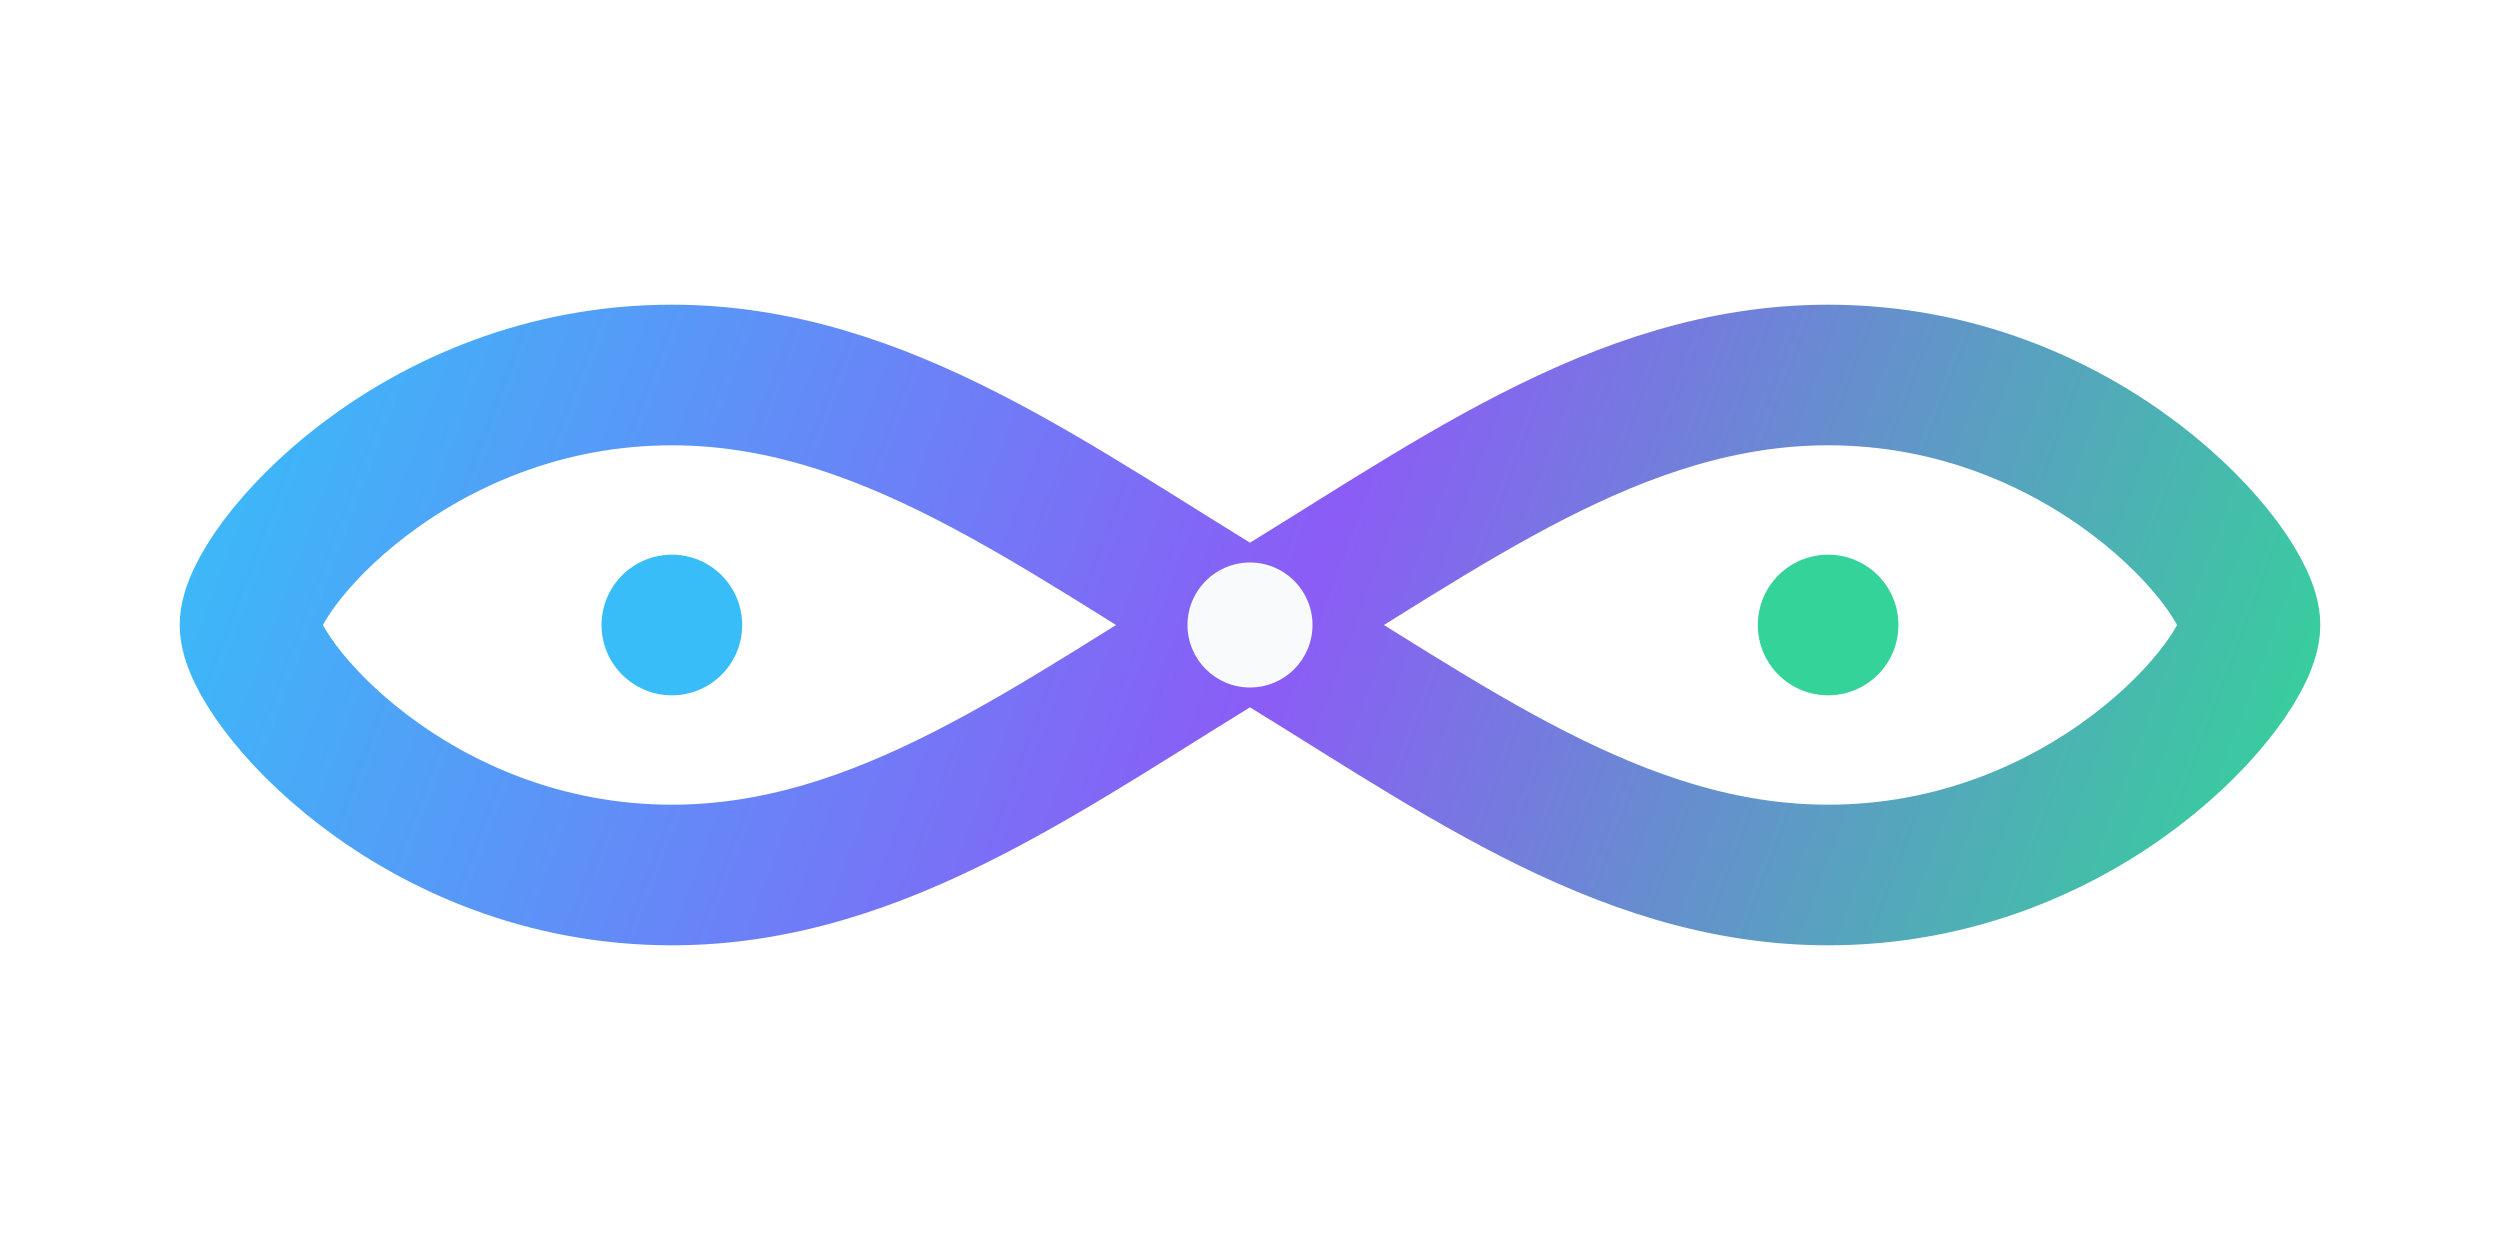
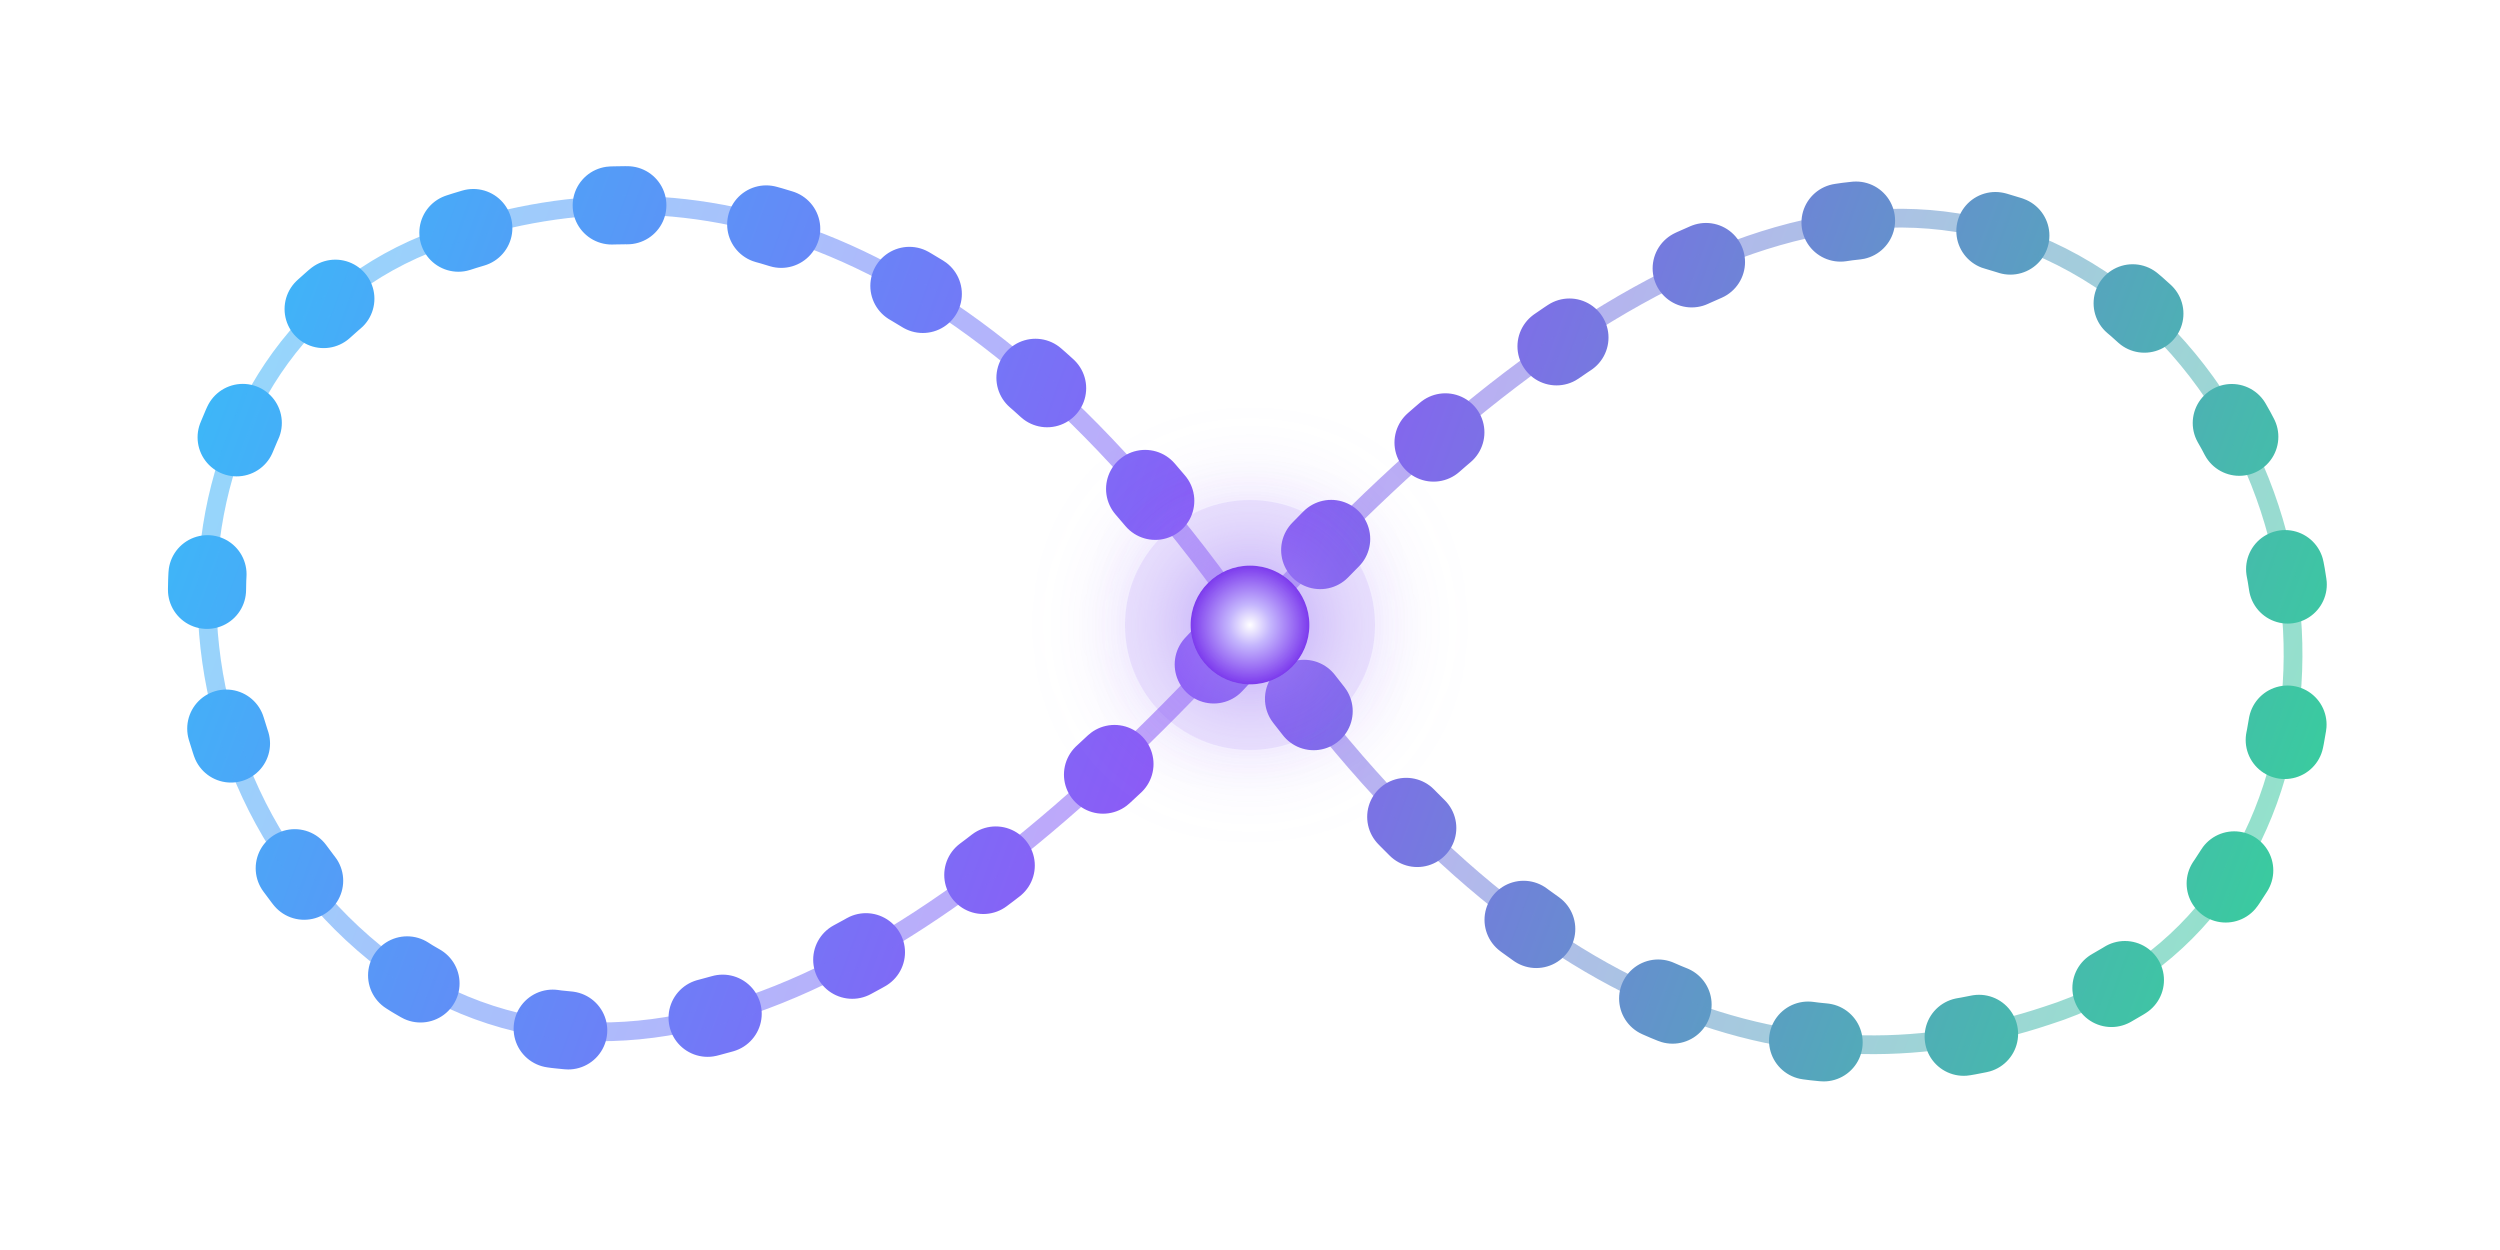
- <svg xmlns="http://www.w3.org/2000/svg" viewBox="0 0 320 160" role="img" aria-labelledby="title desc">
+ <svg xmlns="http://www.w3.org/2000/svg" viewBox="0 0 160 80" role="img" aria-labelledby="title desc">
  <defs>
-     <linearGradient id="shadowScoreInfinity" x1="32" x2="288" y1="32" y2="128" gradientUnits="userSpaceOnUse">
-       <stop offset="0" stop-color="#38bdf8" />
-       <stop offset="0.52" stop-color="#8b5cf6" />
-       <stop offset="1" stop-color="#34d399" />
+     <linearGradient id="flow" x1="12" y1="15" x2="148" y2="65" gradientUnits="userSpaceOnUse">
+       <stop stop-color="#38BDF8" />
+       <stop offset=".48" stop-color="#8B5CF6" />
+       <stop offset="1" stop-color="#34D399" />
    </linearGradient>
+     <radialGradient id="core">
+       <stop stop-color="#fff" />
+       <stop offset=".35" stop-color="#C4B5FD" />
+       <stop offset="1" stop-color="#7C3AED" />
+     </radialGradient>
+     <filter id="glow" x="-100%" y="-100%" width="300%" height="300%">
+       <feGaussianBlur stdDeviation="3" result="b" />
+       <feMerge>
+         <feMergeNode in="b" />
+         <feMergeNode in="SourceGraphic" />
+       </feMerge>
+     </filter>
  </defs>
-   <path d="M86 112c-33 0-54-25-54-32s21-32 54-32c27 0 49 17 74 32 25 15 47 32 74 32 33 0 54-25 54-32s-21-32-54-32c-27 0-49 17-74 32-25 15-47 32-74 32Z" fill="none" stroke="url(#shadowScoreInfinity)" stroke-width="18" stroke-linecap="round" stroke-linejoin="round" />
-   <circle cx="86" cy="80" r="9" fill="#38bdf8" />
-   <circle cx="160" cy="80" r="8" fill="#f8fafc" />
-   <circle cx="234" cy="80" r="9" fill="#34d399" />
+   <path d="M80 40C62 14 44 10 29 15C10 21 8 48 24 61C41 74 62 60 80 40C98 20 119 6 136 19C152 32 150 59 131 65C116 70 98 66 80 40Z" fill="none" stroke="url(#flow)" stroke-width="5" stroke-linecap="round" stroke-dasharray="1 9" />
+   <path d="M80 40C62 14 44 10 29 15C10 21 8 48 24 61C41 74 62 60 80 40C98 20 119 6 136 19C152 32 150 59 131 65C116 70 98 66 80 40Z" fill="none" stroke="url(#flow)" stroke-width="1.2" opacity=".55" />
+   <circle cx="80" cy="40" r="8" fill="#8B5CF6" opacity=".18" filter="url(#glow)" />
+   <circle cx="80" cy="40" r="3.8" fill="url(#core)" filter="url(#glow)" />
</svg>
